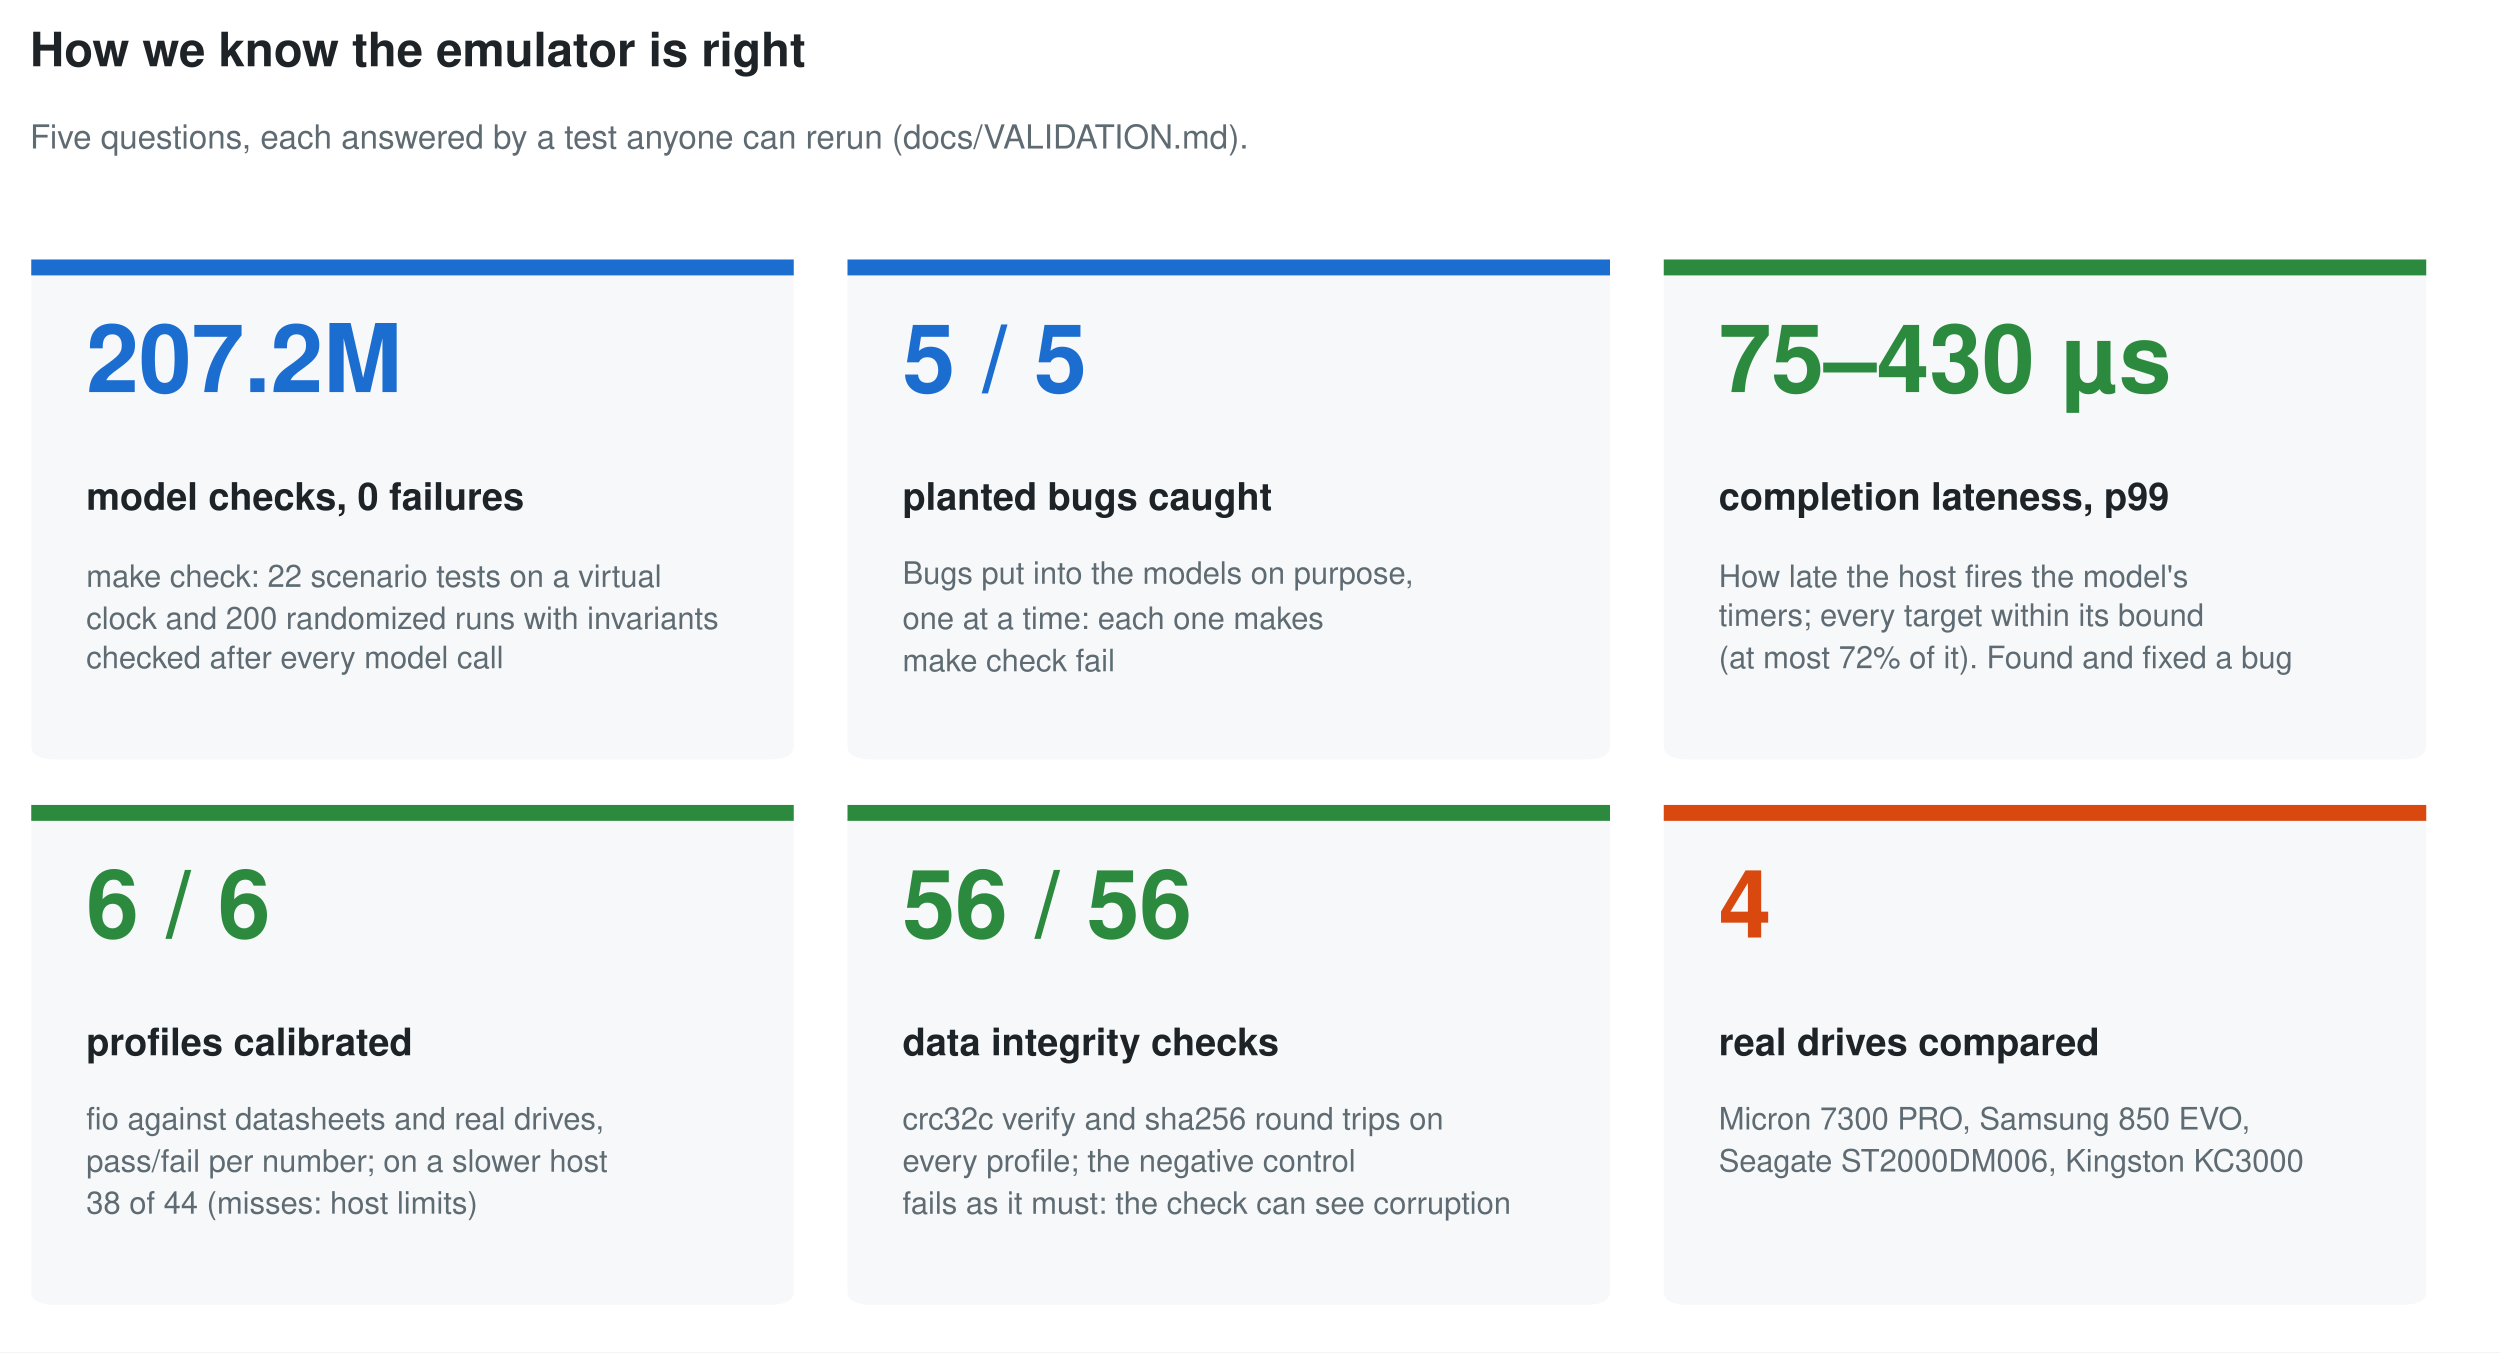
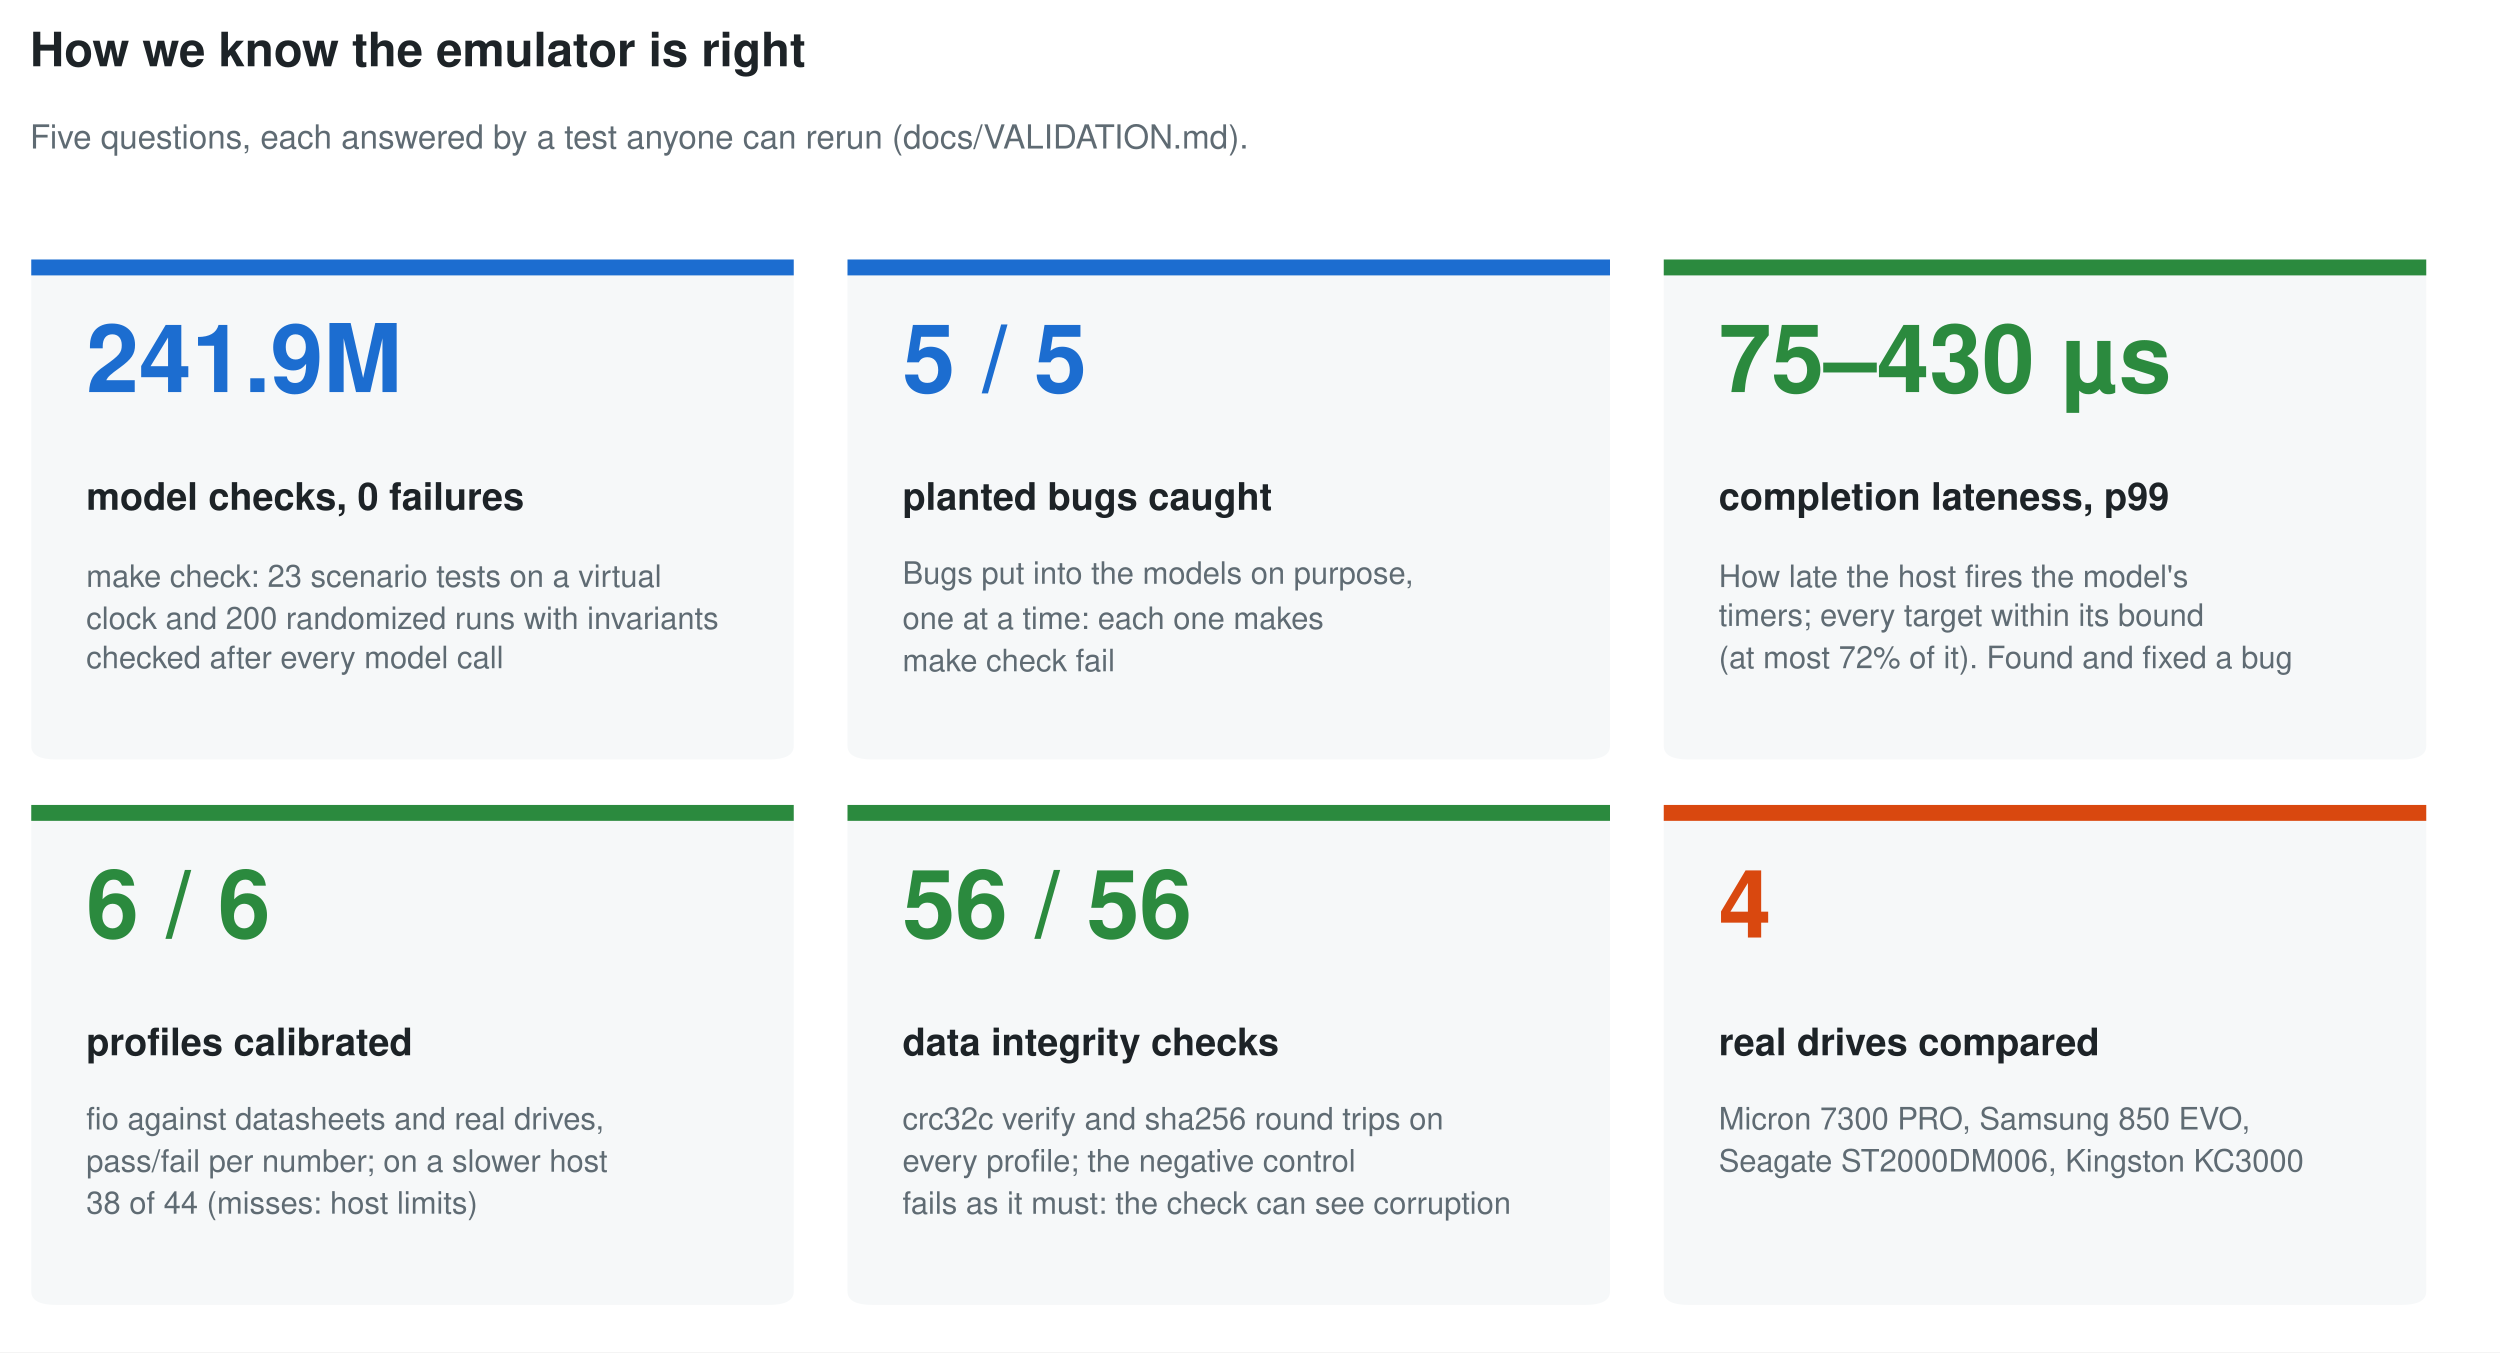
<svg xmlns="http://www.w3.org/2000/svg" width="792pt" height="428.4pt" viewBox="0 0 792 428.4" version="1.1">
  <defs>
    <style type="text/css">*{stroke-linejoin: round; stroke-linecap: butt}</style>
  </defs>
  <g id="figure_1">
    <g id="patch_1">
      <path d="M 0 428.4  L 792 428.4  L 792 0  L 0 0  z " style="fill: #ffffff" />
    </g>
    <g id="patch_2">
      <path d="M 17.82 240.606  L 243.54 240.606  Q 251.46 240.606 251.46 236.322  L 251.46 86.49  Q 251.46 82.206 243.54 82.206  L 17.82 82.206  Q 9.9 82.206 9.9 86.49  L 9.9 236.322  Q 9.9 240.606 17.82 240.606  z " style="fill: #f6f8f9" />
    </g>
    <g id="patch_3">
      <path d="M 276.408 240.606  L 502.128 240.606  Q 510.048 240.606 510.048 236.322  L 510.048 86.49  Q 510.048 82.206 502.128 82.206  L 276.408 82.206  Q 268.488 82.206 268.488 86.49  L 268.488 236.322  Q 268.488 240.606 276.408 240.606  z " style="fill: #f6f8f9" />
    </g>
    <g id="patch_4">
      <path d="M 534.996 240.606  L 760.716 240.606  Q 768.636 240.606 768.636 236.322  L 768.636 86.49  Q 768.636 82.206 760.716 82.206  L 534.996 82.206  Q 527.076 82.206 527.076 86.49  L 527.076 236.322  Q 527.076 240.606 534.996 240.606  z " style="fill: #f6f8f9" />
    </g>
    <g id="patch_5">
      <path d="M 17.82 413.406  L 243.54 413.406  Q 251.46 413.406 251.46 409.122  L 251.46 259.29  Q 251.46 255.006 243.54 255.006  L 17.82 255.006  Q 9.9 255.006 9.9 259.29  L 9.9 409.122  Q 9.9 413.406 17.82 413.406  z " style="fill: #f6f8f9" />
    </g>
    <g id="patch_6">
      <path d="M 276.408 413.406  L 502.128 413.406  Q 510.048 413.406 510.048 409.122  L 510.048 259.29  Q 510.048 255.006 502.128 255.006  L 276.408 255.006  Q 268.488 255.006 268.488 259.29  L 268.488 409.122  Q 268.488 413.406 276.408 413.406  z " style="fill: #f6f8f9" />
    </g>
    <g id="patch_7">
      <path d="M 534.996 413.406  L 760.716 413.406  Q 768.636 413.406 768.636 409.122  L 768.636 259.29  Q 768.636 255.006 760.716 255.006  L 534.996 255.006  Q 527.076 255.006 527.076 259.29  L 527.076 409.122  Q 527.076 413.406 534.996 413.406  z " style="fill: #f6f8f9" />
    </g>
    <g id="patch_8">
      <path d="M 9.9 87.246  L 251.46 87.246  L 251.46 82.206  L 9.9 82.206  z " style="fill: #1c6dd0" />
    </g>
    <g id="patch_9">
      <path d="M 268.488 87.246  L 510.048 87.246  L 510.048 82.206  L 268.488 82.206  z " style="fill: #1c6dd0" />
    </g>
    <g id="patch_10">
      <path d="M 527.076 87.246  L 768.636 87.246  L 768.636 82.206  L 527.076 82.206  z " style="fill: #2b8a3e" />
    </g>
    <g id="patch_11">
      <path d="M 9.9 260.046  L 251.46 260.046  L 251.46 255.006  L 9.9 255.006  z " style="fill: #2b8a3e" />
    </g>
    <g id="patch_12">
      <path d="M 268.488 260.046  L 510.048 260.046  L 510.048 255.006  L 268.488 255.006  z " style="fill: #2b8a3e" />
    </g>
    <g id="patch_13">
      <path d="M 527.076 260.046  L 768.636 260.046  L 768.636 255.006  L 527.076 255.006  z " style="fill: #d9480f" />
    </g>
    <g id="text_1">
-       <text style="font-weight: 700; font-size: 30px; font-family: 'Helvetica Neue', 'Helvetica', 'Arial', 'DejaVu Sans', sans-serif; text-anchor: start; fill: #1c6dd0" x="27.324" y="124.207" transform="rotate(-0 27.324 124.2068)">207.2M</text>
+       <text style="font-weight: 700; font-size: 30px; font-family: 'Helvetica Neue', 'Helvetica', 'Arial', 'DejaVu Sans', sans-serif; text-anchor: start; fill: #1c6dd0" x="27.324" y="124.207" transform="rotate(-0 27.324 124.2068)">241.9M</text>
    </g>
    <g id="text_2">
      <text style="font-weight: 700; font-size: 12px; font-family: 'Helvetica Neue', 'Helvetica', 'Arial', 'DejaVu Sans', sans-serif; text-anchor: start; fill: #1d2327" x="27.324" y="161.502" transform="rotate(-0 27.324 161.5023)">model checks, 0 failures</text>
    </g>
    <g id="text_3">
-       <text style="font-size: 9.8px; font-family: 'Helvetica Neue', 'Helvetica', 'Arial', 'DejaVu Sans', sans-serif; fill: #5f6b73" transform="translate(27.324 185.9383)">make check: 22 scenario tests on a virtual</text>
+       <text style="font-size: 9.8px; font-family: 'Helvetica Neue', 'Helvetica', 'Arial', 'DejaVu Sans', sans-serif; fill: #5f6b73" transform="translate(27.324 185.9337)">make check: 23 scenario tests on a virtual</text>
      <text style="font-size: 9.8px; font-family: 'Helvetica Neue', 'Helvetica', 'Arial', 'DejaVu Sans', sans-serif; fill: #5f6b73" transform="translate(27.324 199.2718)">clock and 200 randomized runs with invariants</text>
      <text style="font-size: 9.8px; font-family: 'Helvetica Neue', 'Helvetica', 'Arial', 'DejaVu Sans', sans-serif; fill: #5f6b73" transform="translate(27.324 211.6811)">checked after every model call</text>
    </g>
    <g id="text_4">
      <text style="font-weight: 700; font-size: 30px; font-family: 'Helvetica Neue', 'Helvetica', 'Arial', 'DejaVu Sans', sans-serif; text-anchor: start; fill: #1c6dd0" x="285.912" y="124.207" transform="rotate(-0 285.912 124.2068)">5 / 5</text>
    </g>
    <g id="text_5">
      <text style="font-weight: 700; font-size: 12px; font-family: 'Helvetica Neue', 'Helvetica', 'Arial', 'DejaVu Sans', sans-serif; text-anchor: start; fill: #1d2327" x="285.912" y="161.502" transform="rotate(-0 285.912 161.5023)">planted bugs caught</text>
    </g>
    <g id="text_6">
      <text style="font-size: 9.8px; font-family: 'Helvetica Neue', 'Helvetica', 'Arial', 'DejaVu Sans', sans-serif; fill: #5f6b73" transform="translate(285.912 184.9499)">Bugs put into the models on purpose,</text>
      <text style="font-size: 9.8px; font-family: 'Helvetica Neue', 'Helvetica', 'Arial', 'DejaVu Sans', sans-serif; fill: #5f6b73" transform="translate(285.912 199.2595)">one at a time: each one makes</text>
      <text style="font-size: 9.8px; font-family: 'Helvetica Neue', 'Helvetica', 'Arial', 'DejaVu Sans', sans-serif; fill: #5f6b73" transform="translate(285.912 212.655)">make check fail</text>
    </g>
    <g id="text_7">
      <text style="font-weight: 700; font-size: 30px; font-family: 'Helvetica Neue', 'Helvetica', 'Arial', 'DejaVu Sans', sans-serif; text-anchor: start; fill: #2b8a3e" x="544.5" y="124.207" transform="rotate(-0 544.5 124.2068)">75–430 µs</text>
    </g>
    <g id="text_8">
      <text style="font-weight: 700; font-size: 12px; font-family: 'Helvetica Neue', 'Helvetica', 'Arial', 'DejaVu Sans', sans-serif; text-anchor: start; fill: #1d2327" x="544.5" y="161.502" transform="rotate(-0 544.5 161.5023)">completion lateness, p99</text>
    </g>
    <g id="text_9">
      <text style="font-size: 9.8px; font-family: 'Helvetica Neue', 'Helvetica', 'Arial', 'DejaVu Sans', sans-serif; fill: #5f6b73" transform="translate(544.5 185.9835)">How late the host fires the model's</text>
      <text style="font-size: 9.8px; font-family: 'Helvetica Neue', 'Helvetica', 'Arial', 'DejaVu Sans', sans-serif; fill: #5f6b73" transform="translate(544.5 198.2857)">timers; every target within its bound</text>
      <text style="font-size: 9.8px; font-family: 'Helvetica Neue', 'Helvetica', 'Arial', 'DejaVu Sans', sans-serif; fill: #5f6b73" transform="translate(544.5 211.6811)">(at most 72% of it). Found and fixed a bug</text>
    </g>
    <g id="text_10">
      <text style="font-weight: 700; font-size: 30px; font-family: 'Helvetica Neue', 'Helvetica', 'Arial', 'DejaVu Sans', sans-serif; text-anchor: start; fill: #2b8a3e" x="27.324" y="297.007" transform="rotate(-0 27.324 297.0068)">6 / 6</text>
    </g>
    <g id="text_11">
      <text style="font-weight: 700; font-size: 12px; font-family: 'Helvetica Neue', 'Helvetica', 'Arial', 'DejaVu Sans', sans-serif; text-anchor: start; fill: #1d2327" x="27.324" y="334.302" transform="rotate(-0 27.324 334.3023)">profiles calibrated</text>
    </g>
    <g id="text_12">
      <text style="font-size: 9.8px; font-family: 'Helvetica Neue', 'Helvetica', 'Arial', 'DejaVu Sans', sans-serif; fill: #5f6b73" transform="translate(27.324 357.8096)">fio against datasheets and real drives,</text>
      <text style="font-size: 9.8px; font-family: 'Helvetica Neue', 'Helvetica', 'Arial', 'DejaVu Sans', sans-serif; fill: #5f6b73" transform="translate(27.324 371.2028)">pass/fail per number; on a slower host</text>
      <text style="font-size: 9.8px; font-family: 'Helvetica Neue', 'Helvetica', 'Arial', 'DejaVu Sans', sans-serif; fill: #5f6b73" transform="translate(27.324 384.4811)">38 of 44 (misses: host limits)</text>
    </g>
    <g id="text_13">
      <text style="font-weight: 700; font-size: 30px; font-family: 'Helvetica Neue', 'Helvetica', 'Arial', 'DejaVu Sans', sans-serif; text-anchor: start; fill: #2b8a3e" x="285.912" y="297.007" transform="rotate(-0 285.912 297.0068)">56 / 56</text>
    </g>
    <g id="text_14">
      <text style="font-weight: 700; font-size: 12px; font-family: 'Helvetica Neue', 'Helvetica', 'Arial', 'DejaVu Sans', sans-serif; text-anchor: start; fill: #1d2327" x="285.912" y="334.302" transform="rotate(-0 285.912 334.3023)">data integrity checks</text>
    </g>
    <g id="text_15">
      <text style="font-size: 9.8px; font-family: 'Helvetica Neue', 'Helvetica', 'Arial', 'DejaVu Sans', sans-serif; fill: #5f6b73" transform="translate(285.912 357.8096)">crc32c verify and sha256 round trips on</text>
      <text style="font-size: 9.8px; font-family: 'Helvetica Neue', 'Helvetica', 'Arial', 'DejaVu Sans', sans-serif; fill: #5f6b73" transform="translate(285.912 371.1454)">every profile; the negative control</text>
      <text style="font-size: 9.8px; font-family: 'Helvetica Neue', 'Helvetica', 'Arial', 'DejaVu Sans', sans-serif; fill: #5f6b73" transform="translate(285.912 384.5386)">fails as it must: the check can see corruption</text>
    </g>
    <g id="text_16">
      <text style="font-weight: 700; font-size: 30px; font-family: 'Helvetica Neue', 'Helvetica', 'Arial', 'DejaVu Sans', sans-serif; text-anchor: start; fill: #d9480f" x="544.5" y="297.007" transform="rotate(-0 544.5 297.0068)">4</text>
    </g>
    <g id="text_17">
      <text style="font-weight: 700; font-size: 12px; font-family: 'Helvetica Neue', 'Helvetica', 'Arial', 'DejaVu Sans', sans-serif; text-anchor: start; fill: #1d2327" x="544.5" y="334.302" transform="rotate(-0 544.5 334.3023)">real drives compared</text>
    </g>
    <g id="text_18">
      <text style="font-size: 9.8px; font-family: 'Helvetica Neue', 'Helvetica', 'Arial', 'DejaVu Sans', sans-serif; fill: #5f6b73" transform="translate(544.5 357.8127)">Micron 7300 PRO, Samsung 850 EVO,</text>
      <text style="font-size: 9.8px; font-family: 'Helvetica Neue', 'Helvetica', 'Arial', 'DejaVu Sans', sans-serif; fill: #5f6b73" transform="translate(544.5 371.1454)">Seagate ST2000DM006, Kingston KC3000</text>
    </g>
    <g id="text_19">
      <text style="font-weight: 700; font-size: 15px; font-family: 'Helvetica Neue', 'Helvetica', 'Arial', 'DejaVu Sans', sans-serif; text-anchor: start; fill: #1d2327" x="9.504" y="21" transform="rotate(-0 9.504 21.00041)">How we know the emulator is right</text>
    </g>
    <g id="text_20">
      <text style="font-size: 10.5px; font-family: 'Helvetica Neue', 'Helvetica', 'Arial', 'DejaVu Sans', sans-serif; text-anchor: start; fill: #5f6b73" x="9.504" y="47.058" transform="rotate(-0 9.504 47.05796)">Five questions, each answered by a test anyone can rerun (docs/VALIDATION.md).</text>
    </g>
  </g>
</svg>
